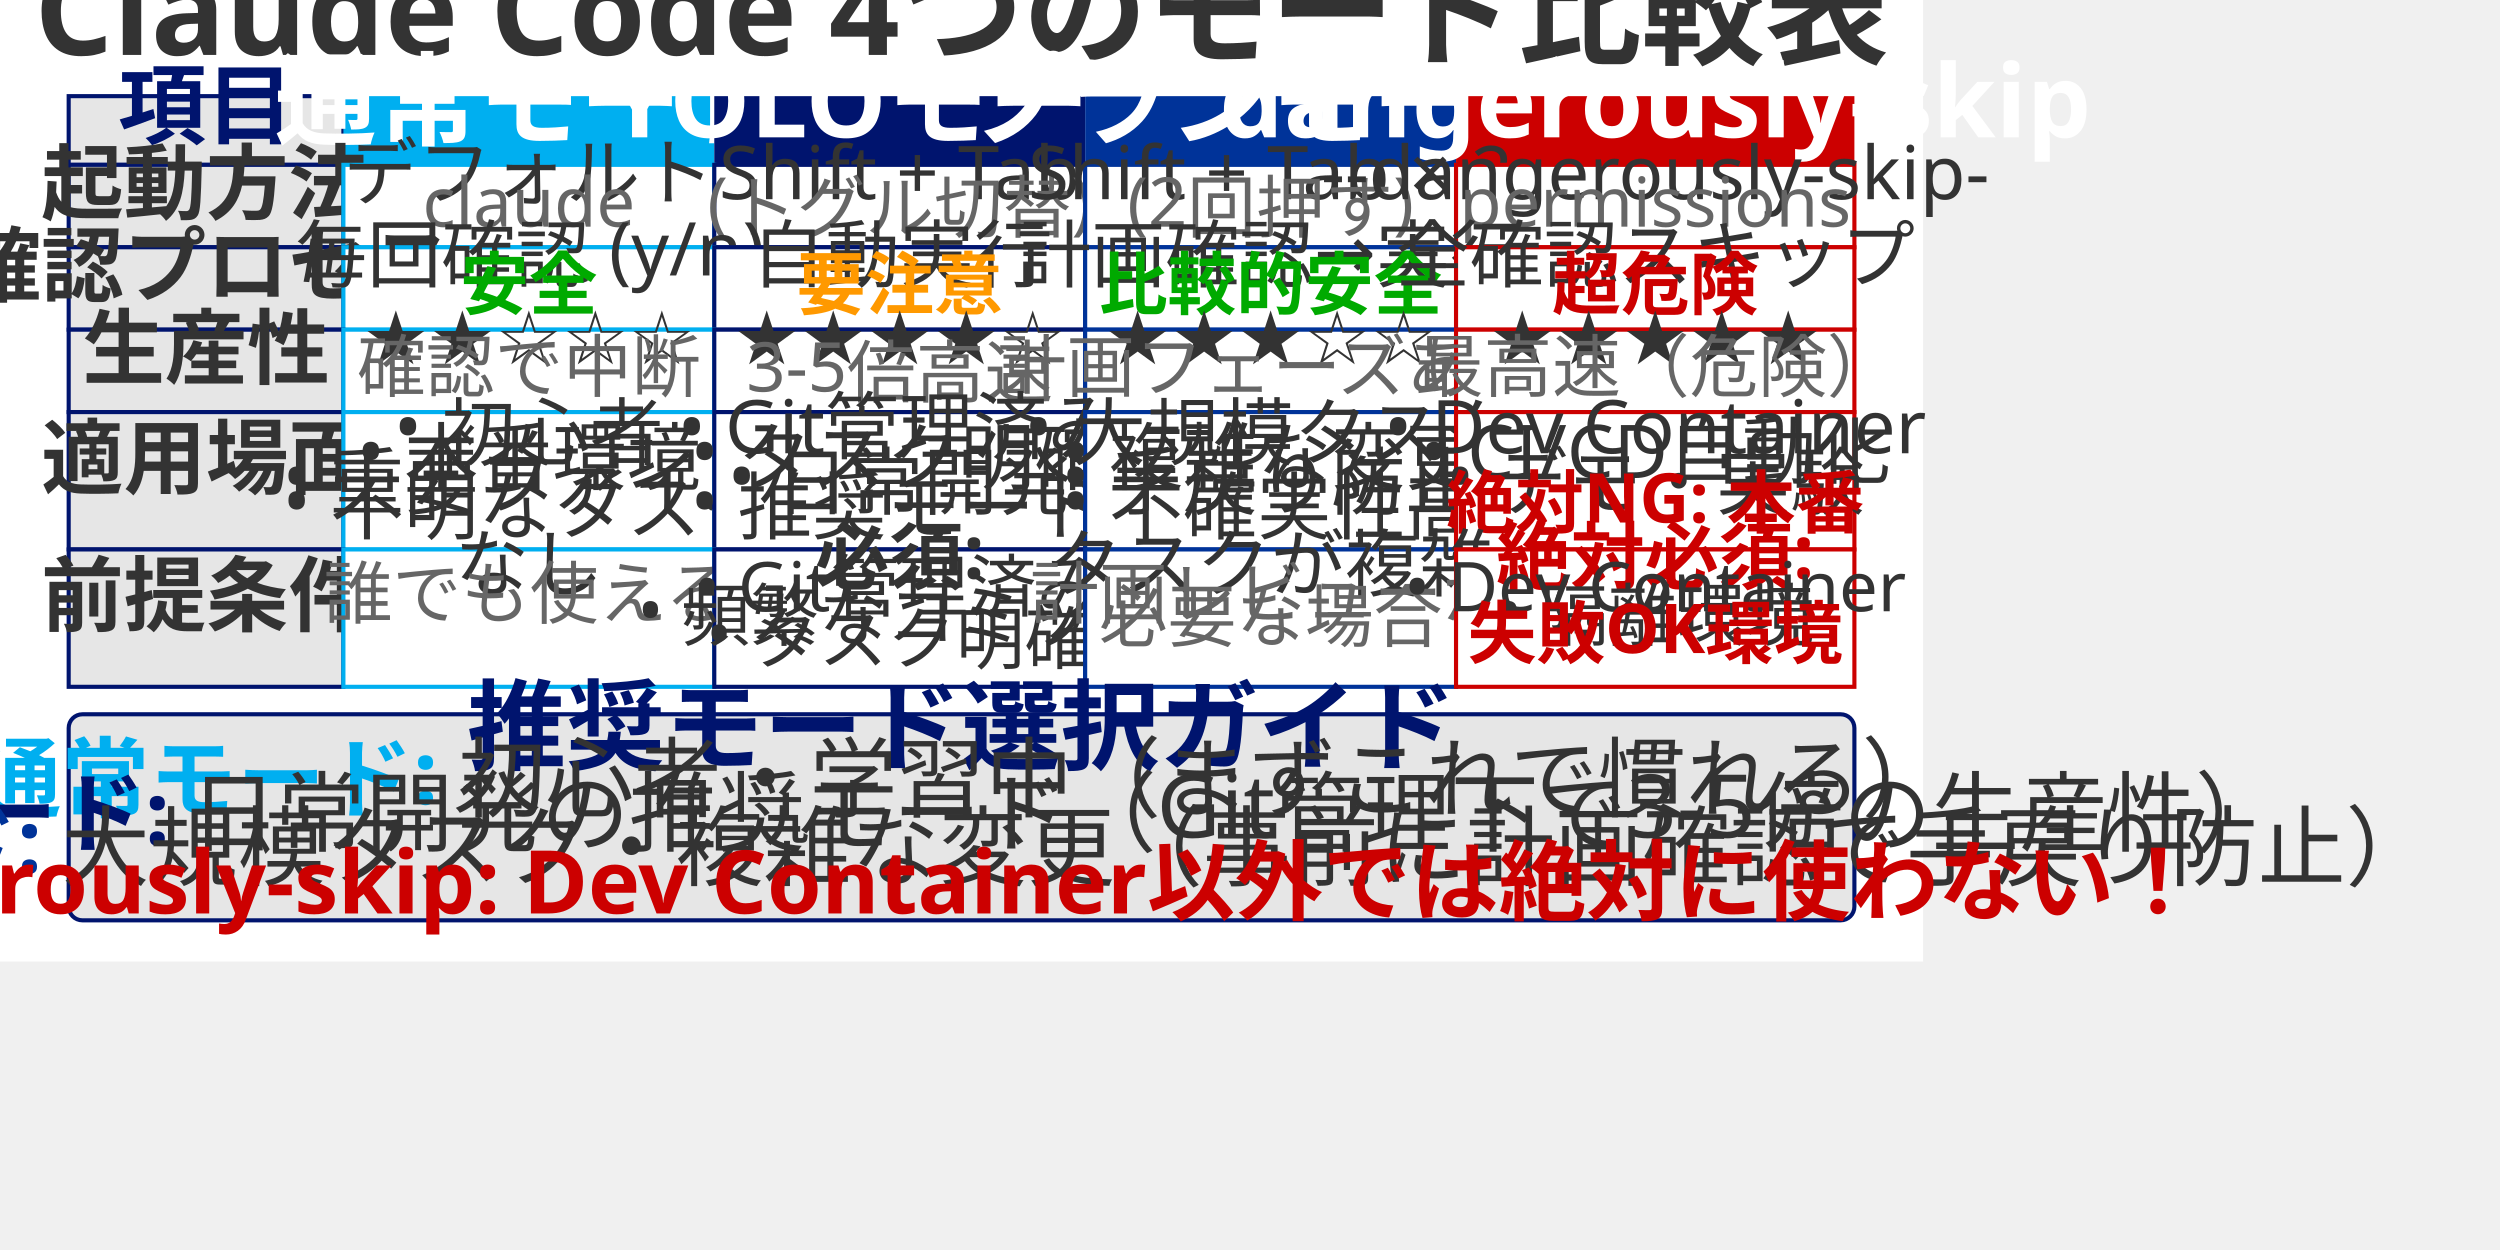
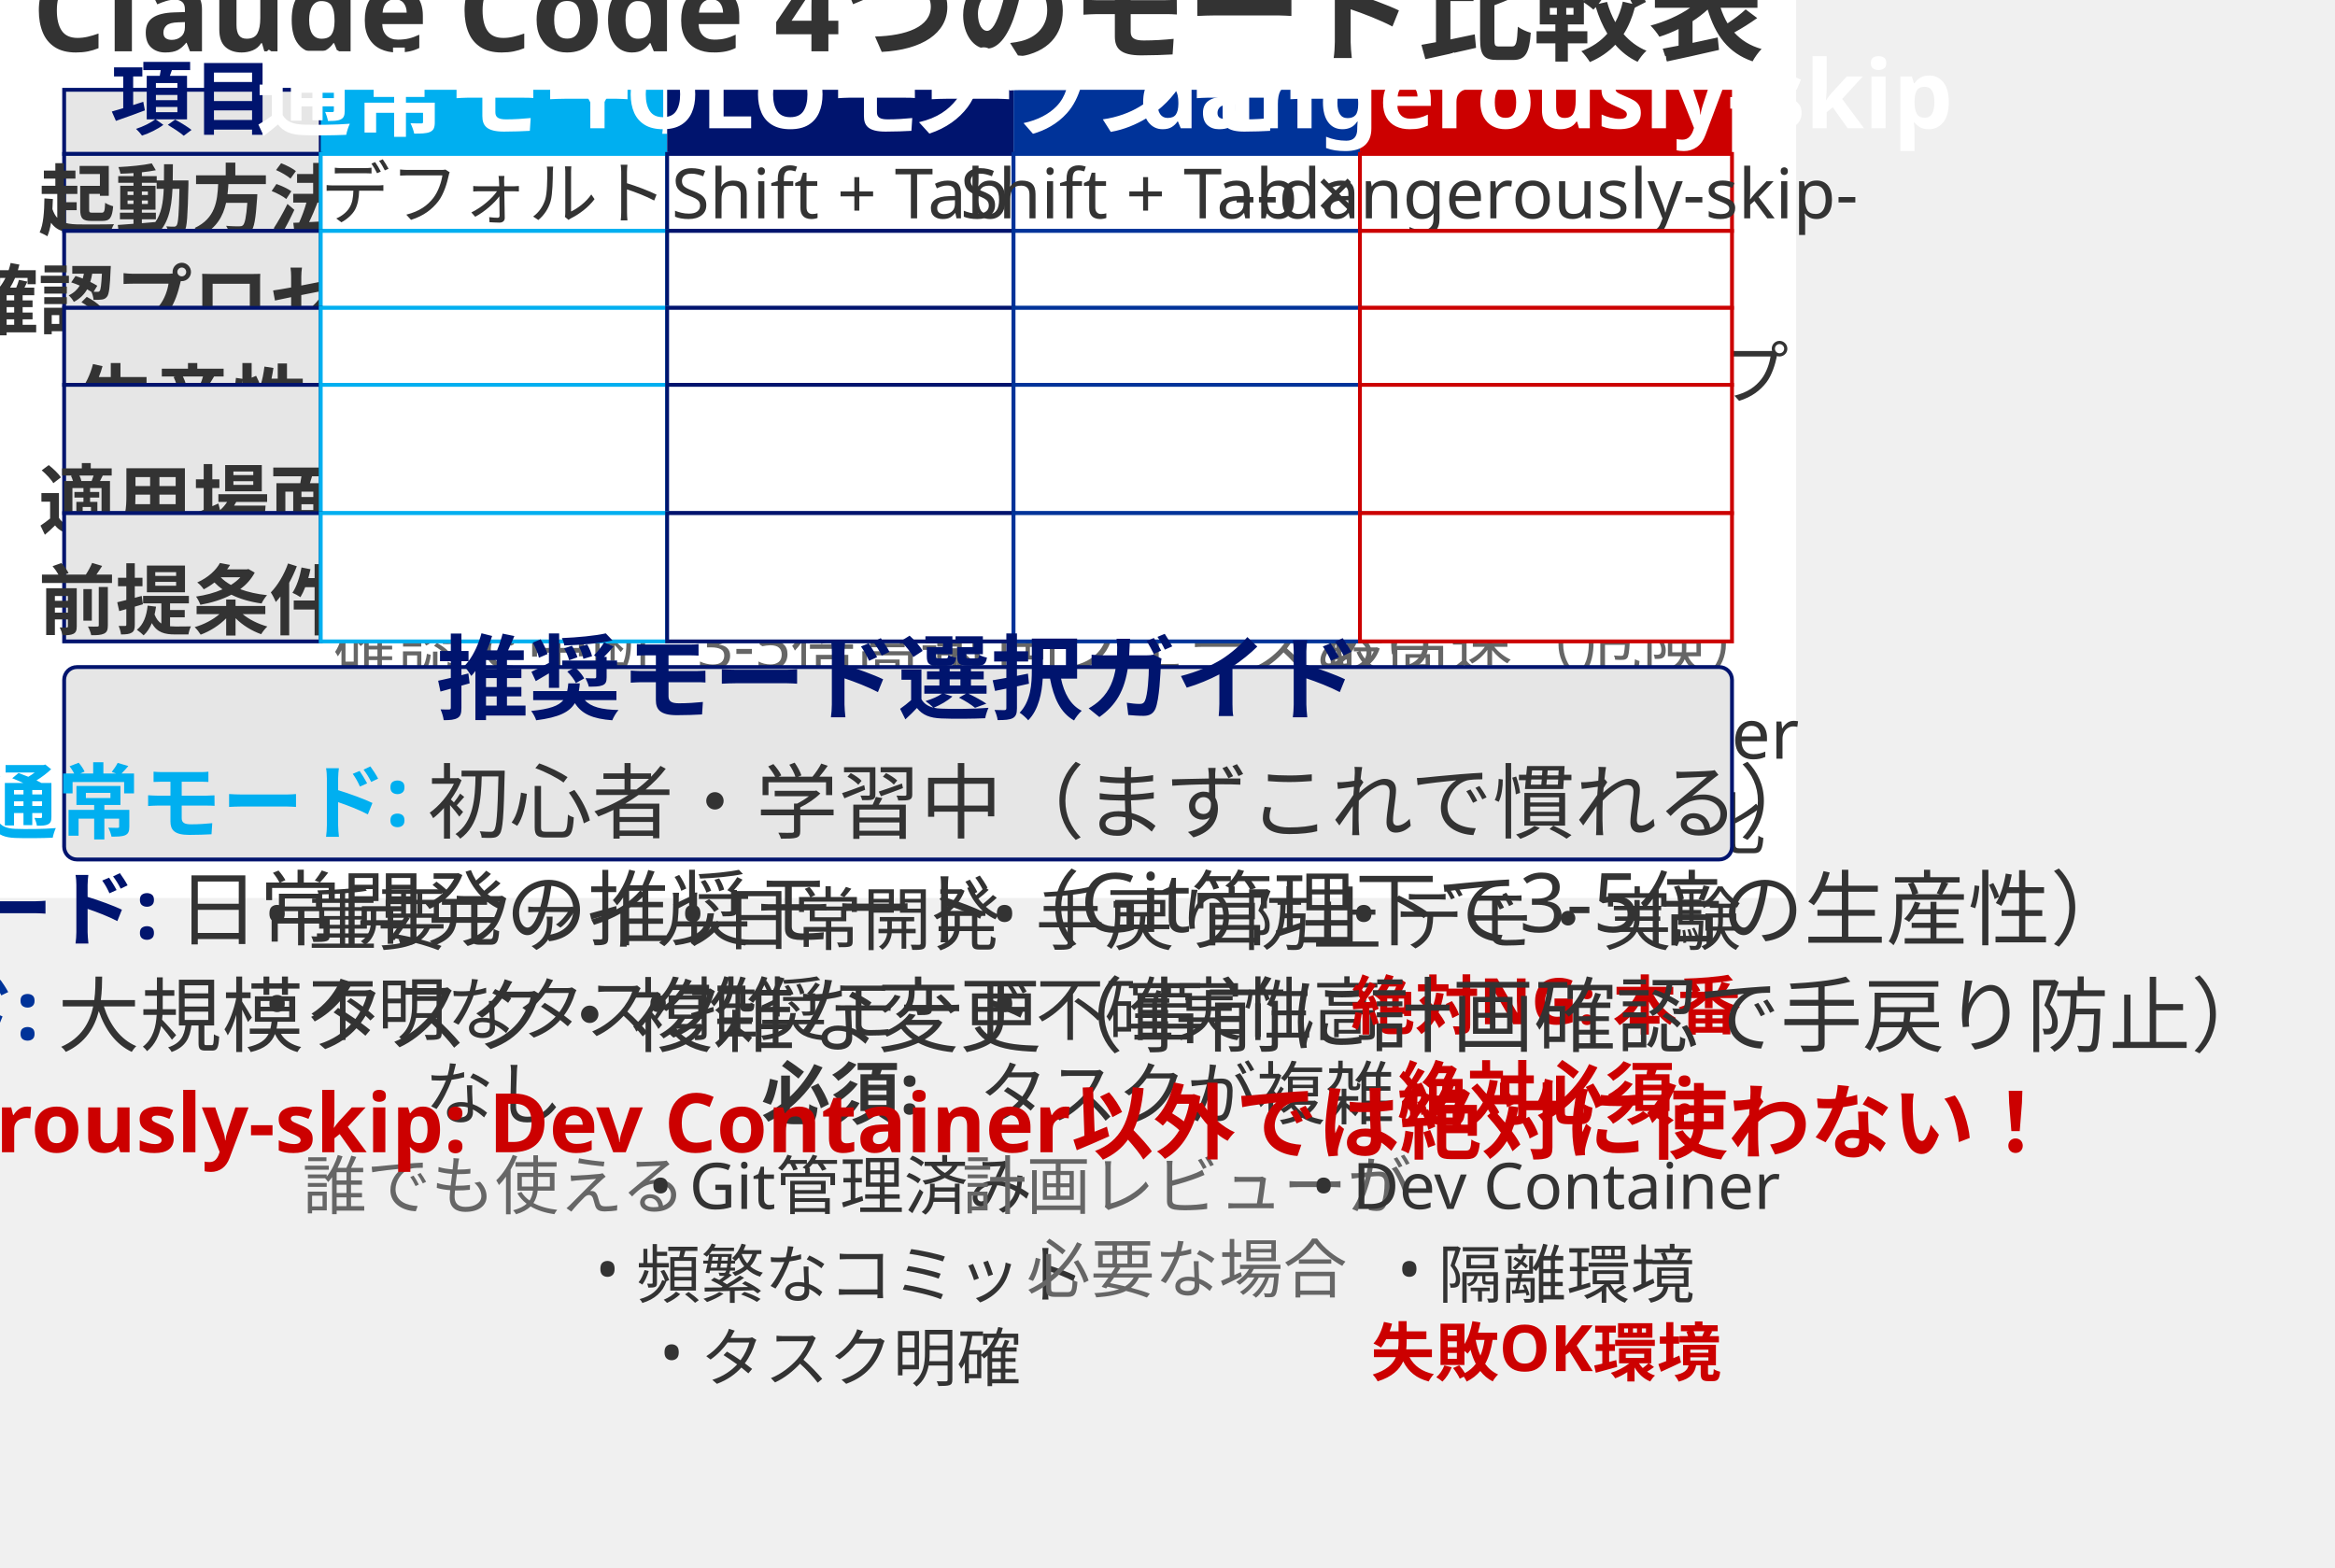
- <svg xmlns="http://www.w3.org/2000/svg" viewBox="0 0 1820 910">
+ <svg xmlns="http://www.w3.org/2000/svg" viewBox="0 0 1820 1222">
  <defs>
    <style>
      .title { font-family: 'Noto Sans JP', sans-serif; font-size: 90px; font-weight: bold; fill: #333333; }
      .mode-title { font-family: 'Noto Sans JP', sans-serif; font-size: 74px; font-weight: bold; fill: white; }
      .mode-text { font-family: 'Noto Sans JP', sans-serif; font-size: 54px; fill: white; }
      .header-text { font-family: 'Noto Sans JP', sans-serif; font-size: 64px; font-weight: bold; fill: #00146E; }
    </style>
  </defs>
  <rect width="1400" height="700" fill="#FFFFFF" />
  <text x="700" y="40" class="title" text-anchor="middle">Claude Code 4つのモード比較表</text>
  <rect x="50" y="70" width="200" height="50" fill="#E6E6E6" stroke="#00146E" stroke-width="3" />
  <text x="150" y="100" class="header-text" text-anchor="middle">項目</text>
  <rect x="250" y="70" width="270" height="50" fill="#00AFF0" />
  <text x="385" y="100" class="mode-title" text-anchor="middle">通常モード</text>
  <rect x="520" y="70" width="270" height="50" fill="#00146E" />
  <text x="655" y="100" class="mode-title" text-anchor="middle">YOLOモード</text>
  <rect x="790" y="70" width="270" height="50" fill="#003399" />
  <text x="925" y="100" class="mode-title" text-anchor="middle">プランモード</text>
  <rect x="1060" y="70" width="290" height="50" fill="#CC0000" />
  <text x="1205" y="100" class="mode-title" text-anchor="middle">dangerously-skip</text>
  <rect x="50" y="120" width="200" height="60" fill="#E6E6E6" stroke="#00146E" stroke-width="3" />
-   <text x="150" y="155" style="font-family: 'Noto Sans JP', sans-serif; font-size: 60px; fill: #333333; text-anchor: middle; font-weight: bold;">
+   <text x="150" y="178.0" style="font-family: 'Noto Sans JP', sans-serif; font-size: 60px; fill: #333333; text-anchor: middle; font-weight: bold;">
    起動方法
  </text>
  <rect x="250" y="120" width="270" height="60" fill="#FFFFFF" stroke="#00AFF0" stroke-width="3" />
-   <text x="385" y="145" style="font-family: 'Noto Sans JP', sans-serif; font-size: 54px; fill: #333333; text-anchor: middle;">
+   <text x="385" y="170.2" style="font-family: 'Noto Sans JP', sans-serif; font-size: 54px; fill: #333333; text-anchor: middle;">
    デフォルト
  </text>
-   <text x="385" y="165" style="font-family: 'Noto Sans JP', sans-serif; font-size: 50px; fill: #666666; text-anchor: middle;">
+   <text x="385" y="240.4" style="font-family: 'Noto Sans JP', sans-serif; font-size: 50px; fill: #666666; text-anchor: middle;">
    claude
  </text>
  <rect x="520" y="120" width="270" height="60" fill="#FFFFFF" stroke="#00146E" stroke-width="3" />
-   <text x="655" y="145" style="font-family: 'Noto Sans JP', sans-serif; font-size: 54px; fill: #333333; text-anchor: middle;">
+   <text x="655" y="170.2" style="font-family: 'Noto Sans JP', sans-serif; font-size: 54px; fill: #333333; text-anchor: middle;">
    Shift + Tab
  </text>
-   <text x="655" y="165" style="font-family: 'Noto Sans JP', sans-serif; font-size: 50px; fill: #666666; text-anchor: middle;">
+   <text x="655" y="240.4" style="font-family: 'Noto Sans JP', sans-serif; font-size: 50px; fill: #666666; text-anchor: middle;">
    (トグル切替)
  </text>
  <rect x="790" y="120" width="270" height="60" fill="#FFFFFF" stroke="#003399" stroke-width="3" />
-   <text x="925" y="145" style="font-family: 'Noto Sans JP', sans-serif; font-size: 54px; fill: #333333; text-anchor: middle;">
+   <text x="925" y="170.2" style="font-family: 'Noto Sans JP', sans-serif; font-size: 54px; fill: #333333; text-anchor: middle;">
    Shift + Tab × 2
  </text>
-   <text x="925" y="165" style="font-family: 'Noto Sans JP', sans-serif; font-size: 50px; fill: #666666; text-anchor: middle;">
+   <text x="925" y="240.4" style="font-family: 'Noto Sans JP', sans-serif; font-size: 50px; fill: #666666; text-anchor: middle;">
    (2回押す)
  </text>
  <rect x="1060" y="120" width="290" height="60" fill="#FFFFFF" stroke="#CC0000" stroke-width="3" />
-   <text x="1205" y="145" style="font-family: 'Noto Sans JP', sans-serif; font-size: 54px; fill: #333333; text-anchor: middle;">
+   <text x="1205" y="170.2" style="font-family: 'Noto Sans JP', sans-serif; font-size: 54px; fill: #333333; text-anchor: middle;">
    --dangerously-skip-
  </text>
-   <text x="1205" y="165" style="font-family: 'Noto Sans JP', sans-serif; font-size: 50px; fill: #666666; text-anchor: middle;">
+   <text x="1205" y="240.4" style="font-family: 'Noto Sans JP', sans-serif; font-size: 50px; fill: #666666; text-anchor: middle;">
    permissions
  </text>
  <rect x="50" y="180" width="200" height="60" fill="#E6E6E6" stroke="#00146E" stroke-width="3" />
-   <text x="150" y="215" style="font-family: 'Noto Sans JP', sans-serif; font-size: 60px; fill: #333333; text-anchor: middle; font-weight: bold;">
+   <text x="150" y="256.0" style="font-family: 'Noto Sans JP', sans-serif; font-size: 60px; fill: #333333; text-anchor: middle; font-weight: bold;">
    確認プロセス
  </text>
  <rect x="250" y="180" width="270" height="60" fill="#FFFFFF" stroke="#00AFF0" stroke-width="3" />
-   <text x="385" y="205" style="font-family: 'Noto Sans JP', sans-serif; font-size: 54px; fill: #333333; text-anchor: middle;">
+   <text x="385" y="310.6" style="font-family: 'Noto Sans JP', sans-serif; font-size: 54px; fill: #333333; text-anchor: middle;">
    毎回確認 (y/n)
  </text>
-   <text x="385" y="225" style="font-family: 'Noto Sans JP', sans-serif; font-size: 50px; fill: #00AA00; text-anchor: middle; font-weight: bold;">
+   <text x="385" y="380.8" style="font-family: 'Noto Sans JP', sans-serif; font-size: 50px; fill: #00AA00; text-anchor: middle; font-weight: bold;">
    安全
  </text>
  <rect x="520" y="180" width="270" height="60" fill="#FFFFFF" stroke="#00146E" stroke-width="3" />
-   <text x="655" y="205" style="font-family: 'Noto Sans JP', sans-serif; font-size: 54px; fill: #333333; text-anchor: middle;">
+   <text x="655" y="310.6" style="font-family: 'Noto Sans JP', sans-serif; font-size: 54px; fill: #333333; text-anchor: middle;">
    自動実行
  </text>
-   <text x="655" y="225" style="font-family: 'Noto Sans JP', sans-serif; font-size: 50px; fill: #FF9900; text-anchor: middle; font-weight: bold;">
+   <text x="655" y="380.8" style="font-family: 'Noto Sans JP', sans-serif; font-size: 50px; fill: #FF9900; text-anchor: middle; font-weight: bold;">
    要注意
  </text>
  <rect x="790" y="180" width="270" height="60" fill="#FFFFFF" stroke="#003399" stroke-width="3" />
-   <text x="925" y="205" style="font-family: 'Noto Sans JP', sans-serif; font-size: 54px; fill: #333333; text-anchor: middle;">
+   <text x="925" y="310.6" style="font-family: 'Noto Sans JP', sans-serif; font-size: 54px; fill: #333333; text-anchor: middle;">
    計画確認→実行
  </text>
-   <text x="925" y="225" style="font-family: 'Noto Sans JP', sans-serif; font-size: 50px; fill: #00AA00; text-anchor: middle; font-weight: bold;">
+   <text x="925" y="380.8" style="font-family: 'Noto Sans JP', sans-serif; font-size: 50px; fill: #00AA00; text-anchor: middle; font-weight: bold;">
    比較的安全
  </text>
  <rect x="1060" y="180" width="290" height="60" fill="#FFFFFF" stroke="#CC0000" stroke-width="3" />
-   <text x="1205" y="205" style="font-family: 'Noto Sans JP', sans-serif; font-size: 54px; fill: #333333; text-anchor: middle;">
+   <text x="1205" y="310.6" style="font-family: 'Noto Sans JP', sans-serif; font-size: 54px; fill: #333333; text-anchor: middle;">
    全確認スキップ
  </text>
-   <text x="1205" y="225" style="font-family: 'Noto Sans JP', sans-serif; font-size: 50px; fill: #CC0000; text-anchor: middle; font-weight: bold;">
+   <text x="1205" y="380.8" style="font-family: 'Noto Sans JP', sans-serif; font-size: 50px; fill: #CC0000; text-anchor: middle; font-weight: bold;">
    超危険
  </text>
  <rect x="50" y="240" width="200" height="60" fill="#E6E6E6" stroke="#00146E" stroke-width="3" />
-   <text x="150" y="275" style="font-family: 'Noto Sans JP', sans-serif; font-size: 60px; fill: #333333; text-anchor: middle; font-weight: bold;">
+   <text x="150" y="334.0" style="font-family: 'Noto Sans JP', sans-serif; font-size: 60px; fill: #333333; text-anchor: middle; font-weight: bold;">
    生産性
  </text>
  <rect x="250" y="240" width="270" height="60" fill="#FFFFFF" stroke="#00AFF0" stroke-width="3" />
-   <text x="385" y="265" style="font-family: 'Noto Sans JP', sans-serif; font-size: 54px; fill: #333333; text-anchor: middle;">
+   <text x="385" y="451" style="font-family: 'Noto Sans JP', sans-serif; font-size: 54px; fill: #333333; text-anchor: middle;">
    ★★☆☆☆
  </text>
-   <text x="385" y="285" style="font-family: 'Noto Sans JP', sans-serif; font-size: 50px; fill: #666666; text-anchor: middle;">
+   <text x="385" y="521.2" style="font-family: 'Noto Sans JP', sans-serif; font-size: 50px; fill: #666666; text-anchor: middle;">
    確認で中断
  </text>
  <rect x="520" y="240" width="270" height="60" fill="#FFFFFF" stroke="#00146E" stroke-width="3" />
-   <text x="655" y="265" style="font-family: 'Noto Sans JP', sans-serif; font-size: 54px; fill: #333333; text-anchor: middle;">
+   <text x="655" y="451" style="font-family: 'Noto Sans JP', sans-serif; font-size: 54px; fill: #333333; text-anchor: middle;">
    ★★★★☆
  </text>
-   <text x="655" y="285" style="font-family: 'Noto Sans JP', sans-serif; font-size: 50px; fill: #666666; text-anchor: middle;">
+   <text x="655" y="521.2" style="font-family: 'Noto Sans JP', sans-serif; font-size: 50px; fill: #666666; text-anchor: middle;">
    3-5倍高速
  </text>
  <rect x="790" y="240" width="270" height="60" fill="#FFFFFF" stroke="#003399" stroke-width="3" />
-   <text x="925" y="265" style="font-family: 'Noto Sans JP', sans-serif; font-size: 54px; fill: #333333; text-anchor: middle;">
+   <text x="925" y="451" style="font-family: 'Noto Sans JP', sans-serif; font-size: 54px; fill: #333333; text-anchor: middle;">
    ★★★☆☆
  </text>
-   <text x="925" y="285" style="font-family: 'Noto Sans JP', sans-serif; font-size: 50px; fill: #666666; text-anchor: middle;">
+   <text x="925" y="521.2" style="font-family: 'Noto Sans JP', sans-serif; font-size: 50px; fill: #666666; text-anchor: middle;">
    計画フェーズあり
  </text>
  <rect x="1060" y="240" width="290" height="60" fill="#FFFFFF" stroke="#CC0000" stroke-width="3" />
-   <text x="1205" y="265" style="font-family: 'Noto Sans JP', sans-serif; font-size: 54px; fill: #333333; text-anchor: middle;">
+   <text x="1205" y="451" style="font-family: 'Noto Sans JP', sans-serif; font-size: 54px; fill: #333333; text-anchor: middle;">
    ★★★★★
  </text>
-   <text x="1205" y="285" style="font-family: 'Noto Sans JP', sans-serif; font-size: 50px; fill: #666666; text-anchor: middle;">
+   <text x="1205" y="521.2" style="font-family: 'Noto Sans JP', sans-serif; font-size: 50px; fill: #666666; text-anchor: middle;">
    最高速（危険）
  </text>
  <rect x="50" y="300" width="200" height="100" fill="#E6E6E6" stroke="#00146E" stroke-width="3" />
-   <text x="150" y="355" style="font-family: 'Noto Sans JP', sans-serif; font-size: 60px; fill: #333333; text-anchor: middle; font-weight: bold;">
+   <text x="150" y="412.0" style="font-family: 'Noto Sans JP', sans-serif; font-size: 60px; fill: #333333; text-anchor: middle; font-weight: bold;">
    適用場面
  </text>
  <rect x="250" y="300" width="270" height="100" fill="#FFFFFF" stroke="#00AFF0" stroke-width="3" />
-   <text x="385" y="330" style="font-family: 'Noto Sans JP', sans-serif; font-size: 54px; fill: #333333; text-anchor: middle;">
+   <text x="385" y="591.4" style="font-family: 'Noto Sans JP', sans-serif; font-size: 54px; fill: #333333; text-anchor: middle;">
    • 初心者
  </text>
-   <text x="385" y="348" style="font-family: 'Noto Sans JP', sans-serif; font-size: 54px; fill: #333333; text-anchor: middle;">
+   <text x="385" y="661.6" style="font-family: 'Noto Sans JP', sans-serif; font-size: 54px; fill: #333333; text-anchor: middle;">
    • 本番環境
  </text>
-   <text x="385" y="366" style="font-family: 'Noto Sans JP', sans-serif; font-size: 54px; fill: #333333; text-anchor: middle;">
+   <text x="385" y="731.8" style="font-family: 'Noto Sans JP', sans-serif; font-size: 54px; fill: #333333; text-anchor: middle;">
    • 重要ファイル
  </text>
-   <text x="385" y="384" style="font-family: 'Noto Sans JP', sans-serif; font-size: 54px; fill: #333333; text-anchor: middle;">
+   <text x="385" y="802" style="font-family: 'Noto Sans JP', sans-serif; font-size: 54px; fill: #333333; text-anchor: middle;">
    • 不明なタスク
  </text>
  <rect x="520" y="300" width="270" height="100" fill="#FFFFFF" stroke="#00146E" stroke-width="3" />
-   <text x="655" y="330" style="font-family: 'Noto Sans JP', sans-serif; font-size: 54px; fill: #333333; text-anchor: middle;">
+   <text x="655" y="591.4" style="font-family: 'Noto Sans JP', sans-serif; font-size: 54px; fill: #333333; text-anchor: middle;">
    • Git管理済み
  </text>
-   <text x="655" y="348" style="font-family: 'Noto Sans JP', sans-serif; font-size: 54px; fill: #333333; text-anchor: middle;">
+   <text x="655" y="661.6" style="font-family: 'Noto Sans JP', sans-serif; font-size: 54px; fill: #333333; text-anchor: middle;">
    • タスク明確
  </text>
-   <text x="655" y="366" style="font-family: 'Noto Sans JP', sans-serif; font-size: 54px; fill: #333333; text-anchor: middle;">
+   <text x="655" y="731.8" style="font-family: 'Noto Sans JP', sans-serif; font-size: 54px; fill: #333333; text-anchor: middle;">
    • 日常開発
  </text>
-   <text x="655" y="384" style="font-family: 'Noto Sans JP', sans-serif; font-size: 54px; fill: #333333; text-anchor: middle;">
+   <text x="655" y="802" style="font-family: 'Noto Sans JP', sans-serif; font-size: 54px; fill: #333333; text-anchor: middle;">
    • 推奨モード
  </text>
  <rect x="790" y="300" width="270" height="100" fill="#FFFFFF" stroke="#003399" stroke-width="3" />
-   <text x="925" y="330" style="font-family: 'Noto Sans JP', sans-serif; font-size: 54px; fill: #333333; text-anchor: middle;">
+   <text x="925" y="591.4" style="font-family: 'Noto Sans JP', sans-serif; font-size: 54px; fill: #333333; text-anchor: middle;">
    • 大規模タスク
  </text>
-   <text x="925" y="348" style="font-family: 'Noto Sans JP', sans-serif; font-size: 54px; fill: #333333; text-anchor: middle;">
+   <text x="925" y="661.6" style="font-family: 'Noto Sans JP', sans-serif; font-size: 54px; fill: #333333; text-anchor: middle;">
    • 複雑な変更
  </text>
-   <text x="925" y="366" style="font-family: 'Noto Sans JP', sans-serif; font-size: 54px; fill: #333333; text-anchor: middle;">
+   <text x="925" y="731.8" style="font-family: 'Noto Sans JP', sans-serif; font-size: 54px; fill: #333333; text-anchor: middle;">
    • 手戻り防止
  </text>
-   <text x="925" y="384" style="font-family: 'Noto Sans JP', sans-serif; font-size: 54px; fill: #333333; text-anchor: middle;">
+   <text x="925" y="802" style="font-family: 'Noto Sans JP', sans-serif; font-size: 54px; fill: #333333; text-anchor: middle;">
    • 不確実性高
  </text>
  <rect x="1060" y="300" width="290" height="100" fill="#FFFFFF" stroke="#CC0000" stroke-width="3" />
-   <text x="1205" y="330" style="font-family: 'Noto Sans JP', sans-serif; font-size: 54px; fill: #333333; text-anchor: middle;">
+   <text x="1205" y="591.4" style="font-family: 'Noto Sans JP', sans-serif; font-size: 54px; fill: #333333; text-anchor: middle;">
    • Dev Container
  </text>
-   <text x="1205" y="348" style="font-family: 'Noto Sans JP', sans-serif; font-size: 54px; fill: #333333; text-anchor: middle;">
+   <text x="1205" y="661.6" style="font-family: 'Noto Sans JP', sans-serif; font-size: 54px; fill: #333333; text-anchor: middle;">
    • CI/CD自動化
  </text>
-   <text x="1205" y="366" style="font-family: 'Noto Sans JP', sans-serif; font-size: 54px; fill: #333333; text-anchor: middle;">
+   <text x="1205" y="731.8" style="font-family: 'Noto Sans JP', sans-serif; font-size: 54px; fill: #333333; text-anchor: middle;">
    • デモ・実験
  </text>
-   <text x="1205" y="384" style="font-family: 'Noto Sans JP', sans-serif; font-size: 50px; fill: #CC0000; text-anchor: middle; font-weight: bold;">
+   <text x="1205" y="802" style="font-family: 'Noto Sans JP', sans-serif; font-size: 50px; fill: #CC0000; text-anchor: middle; font-weight: bold;">
    絶対NG: 本番
  </text>
  <rect x="50" y="400" width="200" height="100" fill="#E6E6E6" stroke="#00146E" stroke-width="3" />
-   <text x="150" y="455" style="font-family: 'Noto Sans JP', sans-serif; font-size: 60px; fill: #333333; text-anchor: middle; font-weight: bold;">
+   <text x="150" y="490.0" style="font-family: 'Noto Sans JP', sans-serif; font-size: 60px; fill: #333333; text-anchor: middle; font-weight: bold;">
    前提条件
  </text>
  <rect x="250" y="400" width="270" height="100" fill="#FFFFFF" stroke="#00AFF0" stroke-width="3" />
-   <text x="385" y="430" style="font-family: 'Noto Sans JP', sans-serif; font-size: 54px; fill: #333333; text-anchor: middle;">
+   <text x="385" y="872.2" style="font-family: 'Noto Sans JP', sans-serif; font-size: 54px; fill: #333333; text-anchor: middle;">
    なし
  </text>
-   <text x="385" y="450" style="font-family: 'Noto Sans JP', sans-serif; font-size: 50px; fill: #666666; text-anchor: middle;">
+   <text x="385" y="942.4" style="font-family: 'Noto Sans JP', sans-serif; font-size: 50px; fill: #666666; text-anchor: middle;">
    誰でも使える
  </text>
  <rect x="520" y="400" width="270" height="100" fill="#FFFFFF" stroke="#00146E" stroke-width="3" />
-   <text x="655" y="425" style="font-family: 'Noto Sans JP', sans-serif; font-size: 54px; fill: #333333; text-anchor: middle; font-weight: bold;">
+   <text x="655" y="872.2" style="font-family: 'Noto Sans JP', sans-serif; font-size: 54px; fill: #333333; text-anchor: middle; font-weight: bold;">
    必須:
  </text>
-   <text x="655" y="445" style="font-family: 'Noto Sans JP', sans-serif; font-size: 50px; fill: #333333; text-anchor: middle;">
+   <text x="655" y="942.4" style="font-family: 'Noto Sans JP', sans-serif; font-size: 50px; fill: #333333; text-anchor: middle;">
    • Git管理済み
  </text>
-   <text x="655" y="462" style="font-family: 'Noto Sans JP', sans-serif; font-size: 50px; fill: #333333; text-anchor: middle;">
+   <text x="655" y="1007.4" style="font-family: 'Noto Sans JP', sans-serif; font-size: 50px; fill: #333333; text-anchor: middle;">
    • 頻繁なコミット
  </text>
-   <text x="655" y="479" style="font-family: 'Noto Sans JP', sans-serif; font-size: 50px; fill: #333333; text-anchor: middle;">
+   <text x="655" y="1072.4" style="font-family: 'Noto Sans JP', sans-serif; font-size: 50px; fill: #333333; text-anchor: middle;">
    • タスク明確
  </text>
  <rect x="790" y="400" width="270" height="100" fill="#FFFFFF" stroke="#003399" stroke-width="3" />
-   <text x="925" y="430" style="font-family: 'Noto Sans JP', sans-serif; font-size: 54px; fill: #333333; text-anchor: middle;">
+   <text x="925" y="872.2" style="font-family: 'Noto Sans JP', sans-serif; font-size: 54px; fill: #333333; text-anchor: middle;">
    タスクが複雑
  </text>
-   <text x="925" y="450" style="font-family: 'Noto Sans JP', sans-serif; font-size: 50px; fill: #666666; text-anchor: middle;">
+   <text x="925" y="942.4" style="font-family: 'Noto Sans JP', sans-serif; font-size: 50px; fill: #666666; text-anchor: middle;">
    計画レビューが
  </text>
-   <text x="925" y="467" style="font-family: 'Noto Sans JP', sans-serif; font-size: 50px; fill: #666666; text-anchor: middle;">
+   <text x="925" y="1007.4" style="font-family: 'Noto Sans JP', sans-serif; font-size: 50px; fill: #666666; text-anchor: middle;">
    必要な場合
  </text>
  <rect x="1060" y="400" width="290" height="100" fill="#FFFFFF" stroke="#CC0000" stroke-width="3" />
-   <text x="1205" y="425" style="font-family: 'Noto Sans JP', sans-serif; font-size: 54px; fill: #CC0000; text-anchor: middle; font-weight: bold;">
+   <text x="1205" y="872.2" style="font-family: 'Noto Sans JP', sans-serif; font-size: 54px; fill: #CC0000; text-anchor: middle; font-weight: bold;">
    絶対必須:
  </text>
-   <text x="1205" y="445" style="font-family: 'Noto Sans JP', sans-serif; font-size: 50px; fill: #333333; text-anchor: middle;">
+   <text x="1205" y="942.4" style="font-family: 'Noto Sans JP', sans-serif; font-size: 50px; fill: #333333; text-anchor: middle;">
    • Dev Container
  </text>
-   <text x="1205" y="462" style="font-family: 'Noto Sans JP', sans-serif; font-size: 50px; fill: #333333; text-anchor: middle;">
+   <text x="1205" y="1007.4" style="font-family: 'Noto Sans JP', sans-serif; font-size: 50px; fill: #333333; text-anchor: middle;">
    • 隔離環境
  </text>
-   <text x="1205" y="479" style="font-family: 'Noto Sans JP', sans-serif; font-size: 50px; fill: #CC0000; text-anchor: middle; font-weight: bold;">
+   <text x="1205" y="1072.4" style="font-family: 'Noto Sans JP', sans-serif; font-size: 50px; fill: #CC0000; text-anchor: middle; font-weight: bold;">
    失敗OK環境
  </text>
  <rect x="50" y="520" width="1300" height="150" fill="#E6E6E6" stroke="#00146E" stroke-width="3" rx="10" />
  <text x="700" y="555" style="font-family: 'Noto Sans JP', sans-serif; font-size: 72px; fill: #00146E; text-anchor: middle; font-weight: bold;">
    推奨モード選択ガイド
  </text>
-   <text x="700" y="590" style="font-family: 'Noto Sans JP', sans-serif; font-size: 64px; fill: #333333; text-anchor: middle;">
+   <text x="700" y="648.6" style="font-family: 'Noto Sans JP', sans-serif; font-size: 64px; fill: #333333; text-anchor: middle;">
    <tspan font-weight="bold" fill="#00AFF0">通常モード:</tspan> 初心者・学習中（まずこれで慣れる）
  </text>
-   <text x="700" y="615" style="font-family: 'Noto Sans JP', sans-serif; font-size: 64px; fill: #333333; text-anchor: middle;">
+   <text x="700" y="731.8" style="font-family: 'Noto Sans JP', sans-serif; font-size: 64px; fill: #333333; text-anchor: middle;">
    <tspan font-weight="bold" fill="#00146E">YOLOモード:</tspan> 日常開発の推奨モード（Git管理下で3-5倍の生産性）
  </text>
-   <text x="700" y="640" style="font-family: 'Noto Sans JP', sans-serif; font-size: 64px; fill: #333333; text-anchor: middle;">
+   <text x="700" y="815" style="font-family: 'Noto Sans JP', sans-serif; font-size: 64px; fill: #333333; text-anchor: middle;">
    <tspan font-weight="bold" fill="#003399">プランモード:</tspan> 大規模タスク・複雑な変更（事前に計画確認で手戻り防止）
  </text>
-   <text x="700" y="665" style="font-family: 'Noto Sans JP', sans-serif; font-size: 64px; fill: #CC0000; text-anchor: middle; font-weight: bold;">
+   <text x="700" y="898.2" style="font-family: 'Noto Sans JP', sans-serif; font-size: 64px; fill: #CC0000; text-anchor: middle; font-weight: bold;">
    dangerously-skip: Dev Container以外では絶対に使わない！
  </text>
</svg>
